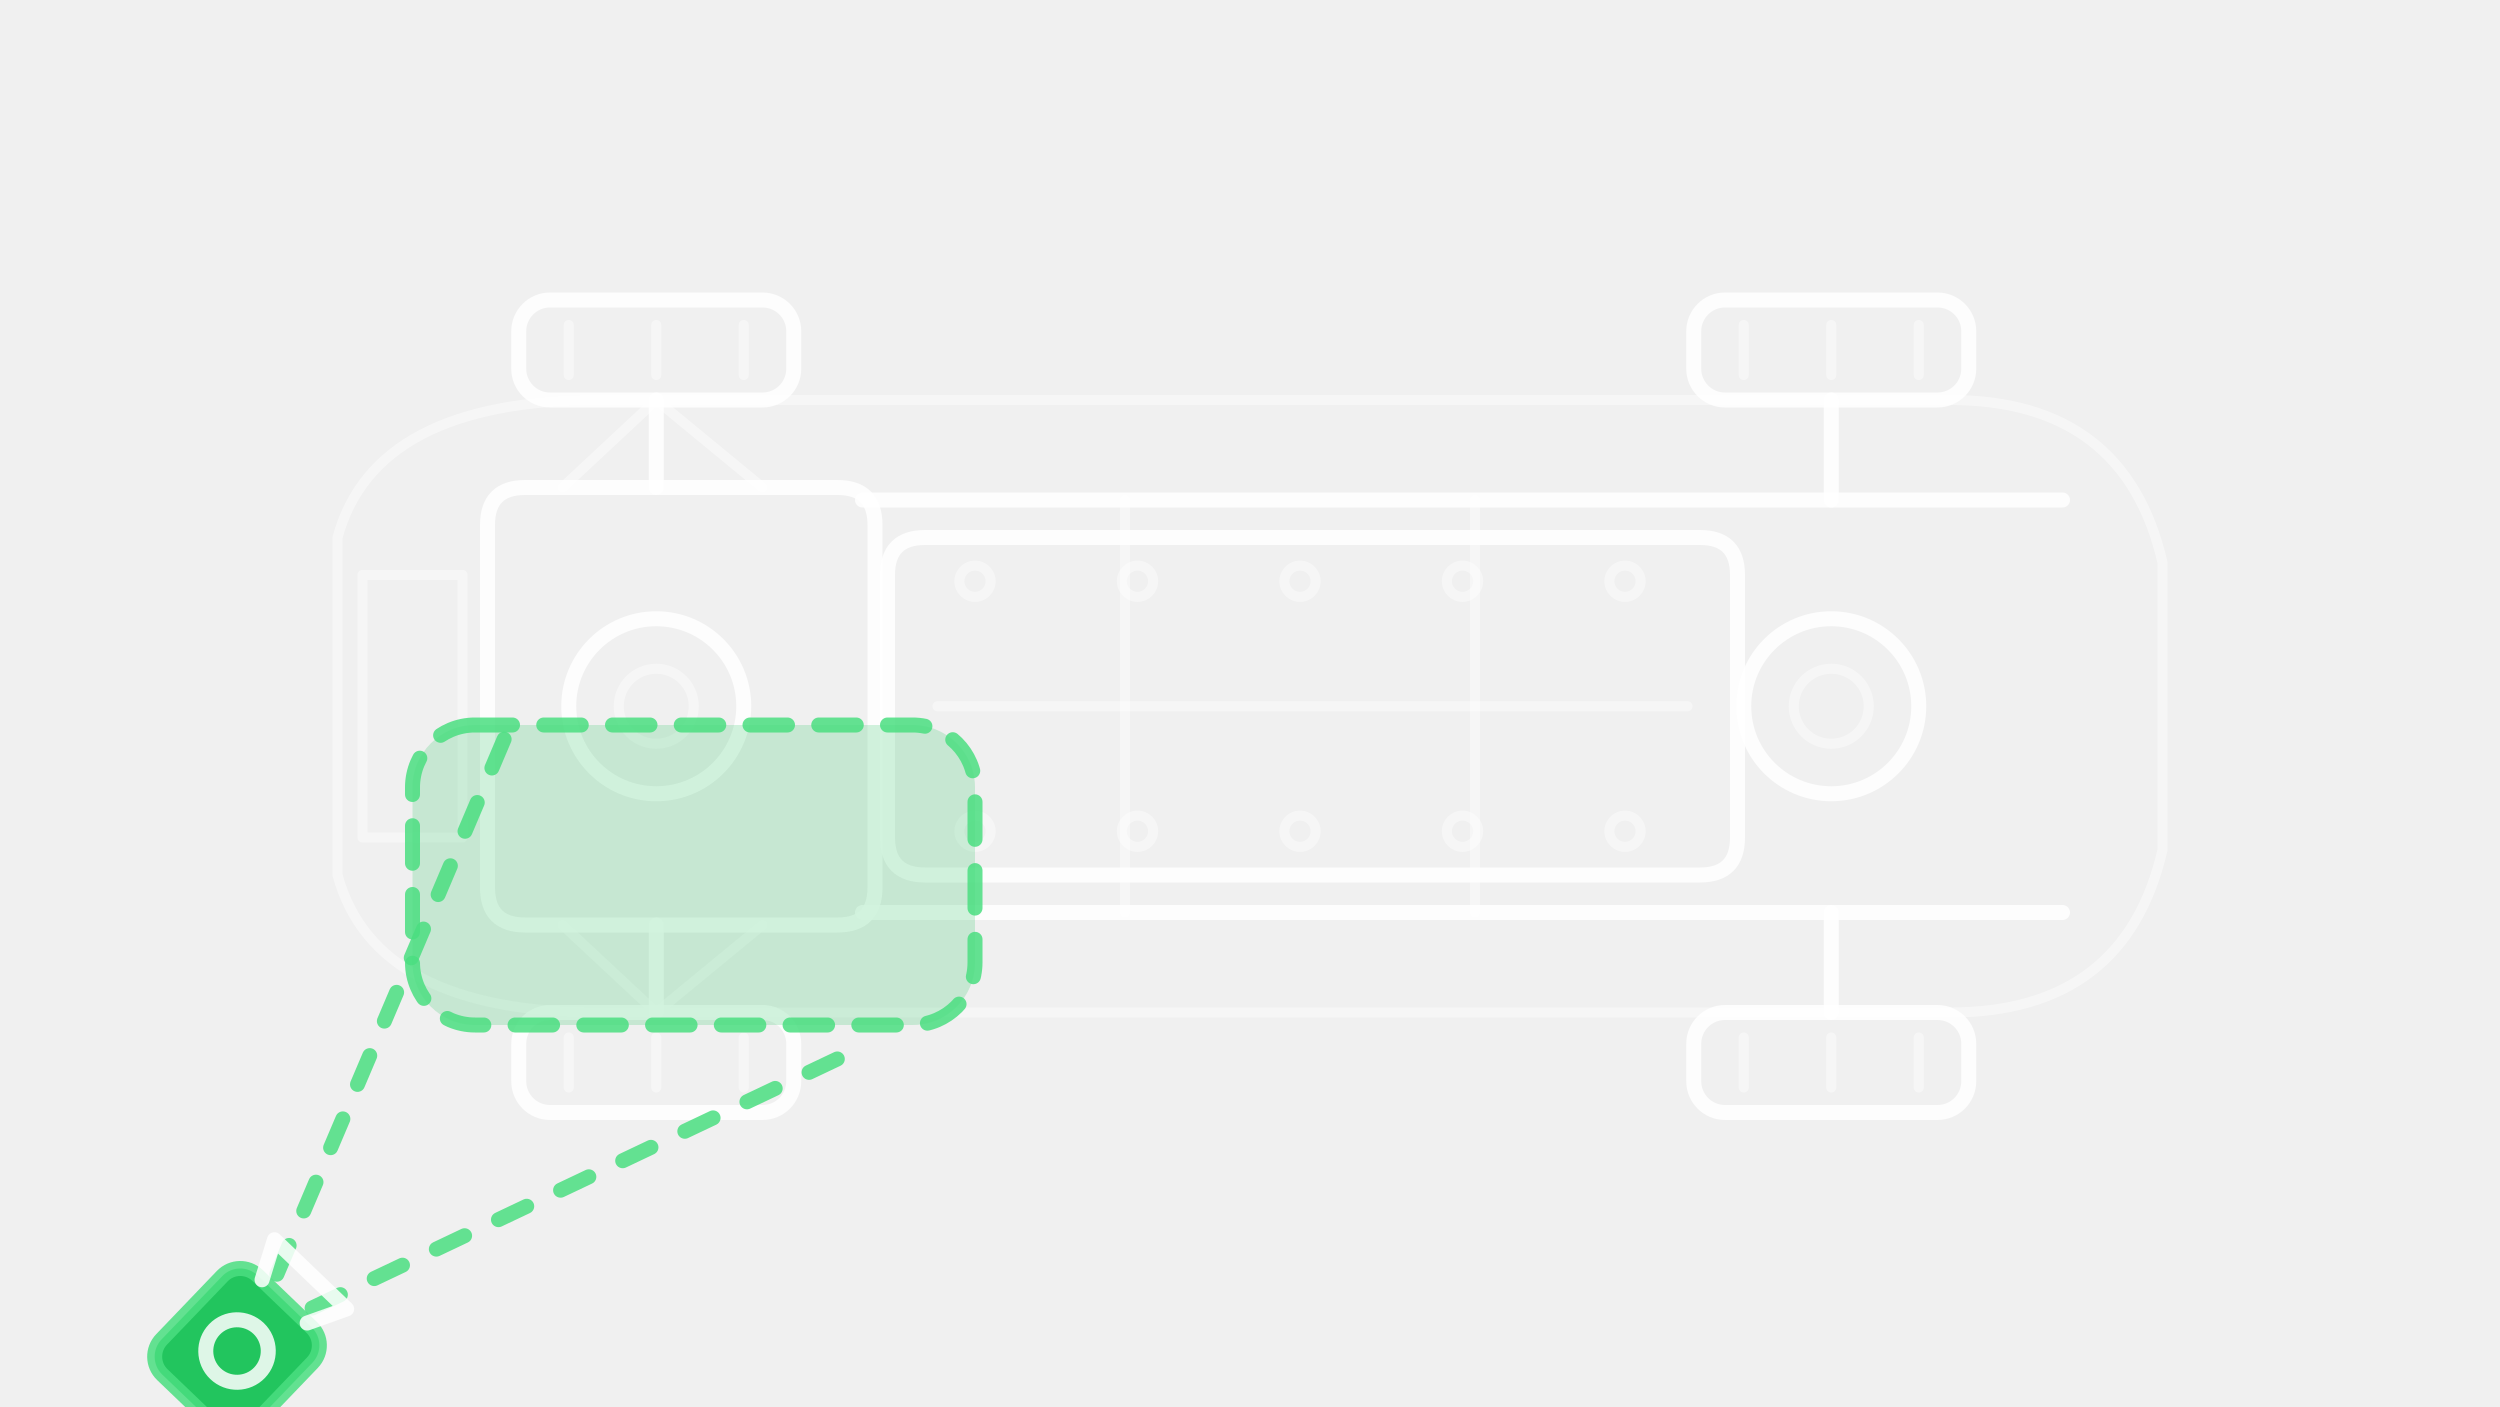
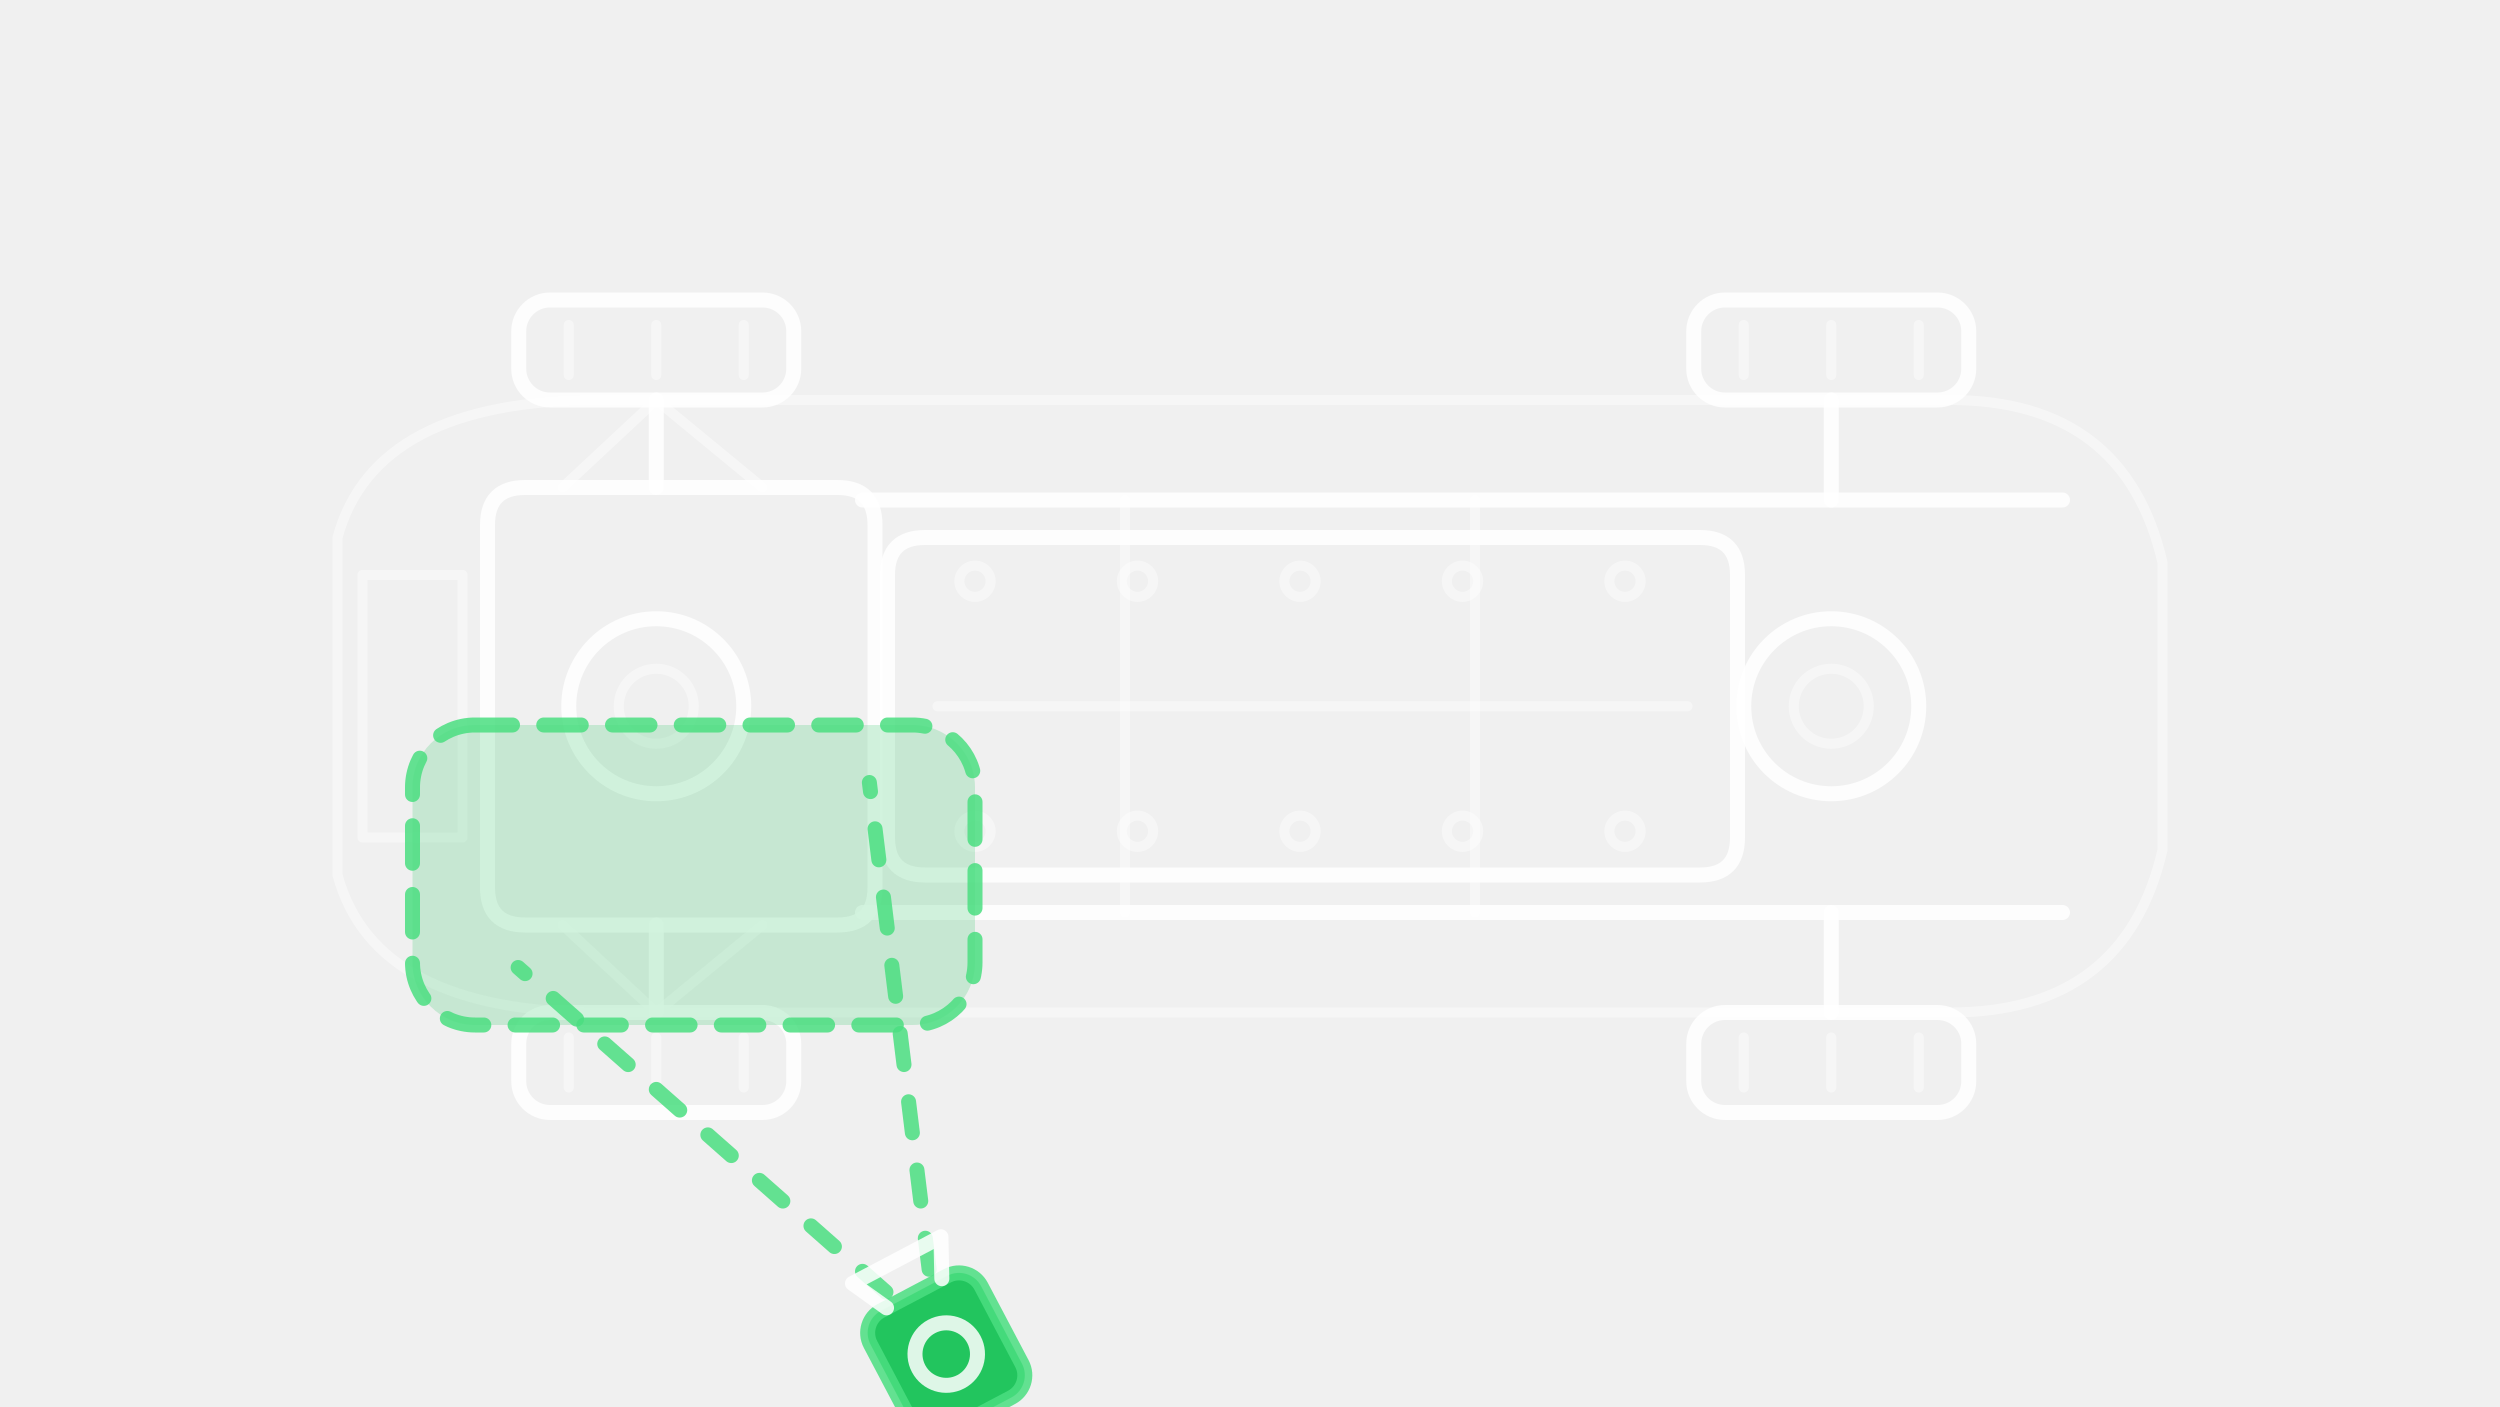
<svg xmlns="http://www.w3.org/2000/svg" viewBox="0 0 400 225" width="400" height="225" fill="none" stroke="#ffffff" stroke-opacity=".85" stroke-width="2.4" stroke-linecap="round" stroke-linejoin="round" color="#ffffff">
  <path class="pl" d="M96 64H312Q340 64 346 90V136Q340 162 312 162H96Q60 162 54 140V86Q60 64 96 64Z" stroke-width="1.6" opacity="0.5" />
  <rect x="83" y="48" width="44" height="16" rx="5" />
  <path class="pl" d="M91 52V60M105 52V60M119 52V60" stroke-width="1.6" opacity="0.5" />
  <rect x="83" y="162" width="44" height="16" rx="5" />
  <path class="pl" d="M91 166V174M105 166V174M119 166V174" stroke-width="1.6" opacity="0.5" />
  <rect x="271" y="48" width="44" height="16" rx="5" />
  <path class="pl" d="M279 52V60M293 52V60M307 52V60" stroke-width="1.6" opacity="0.5" />
  <rect x="271" y="162" width="44" height="16" rx="5" />
  <path class="pl" d="M279 166V174M293 166V174M307 166V174" stroke-width="1.6" opacity="0.5" />
  <path d="M138 80H330M138 146H330" />
  <path class="pl" d="M180 80V146M236 80V146" stroke-width="1.6" opacity="0.5" />
  <path d="M78 84Q78 78 84 78H134Q140 78 140 84V142Q140 148 134 148H84Q78 148 78 142Z" />
  <path class="pl" d="M90 78L105 64L122 78M90 148L105 162L122 148" stroke-width="1.6" opacity="0.5" />
  <path d="M105 64V78M105 148V162M293 64V80M293 146V162" />
  <path class="pl" d="M58 92H74V134H58Z" stroke-width="1.6" opacity="0.5" />
  <circle cx="105" cy="113" r="14" />
  <circle class="pl" cx="105" cy="113" r="6" stroke-width="1.6" opacity="0.5" />
  <circle cx="293" cy="113" r="14" />
  <circle class="pl" cx="293" cy="113" r="6" stroke-width="1.6" opacity="0.5" />
  <path d="M148 86H272Q278 86 278 92V134Q278 140 272 140H148Q142 140 142 134V92Q142 86 148 86Z" />
  <circle class="pl" cx="156" cy="93" r="2.5" stroke-width="1.6" opacity="0.5" />
  <circle class="pl" cx="156" cy="133" r="2.5" stroke-width="1.6" opacity="0.5" />
  <circle class="pl" cx="182" cy="93" r="2.5" stroke-width="1.6" opacity="0.5" />
  <circle class="pl" cx="182" cy="133" r="2.5" stroke-width="1.6" opacity="0.5" />
  <circle class="pl" cx="208" cy="93" r="2.5" stroke-width="1.6" opacity="0.5" />
  <circle class="pl" cx="208" cy="133" r="2.5" stroke-width="1.6" opacity="0.5" />
  <circle class="pl" cx="234" cy="93" r="2.5" stroke-width="1.6" opacity="0.5" />
  <circle class="pl" cx="234" cy="133" r="2.5" stroke-width="1.6" opacity="0.5" />
  <circle class="pl" cx="260" cy="93" r="2.5" stroke-width="1.6" opacity="0.5" />
  <circle class="pl" cx="260" cy="133" r="2.5" stroke-width="1.6" opacity="0.5" />
  <path class="pl" d="M150 113H270" stroke-width="1.6" opacity="0.5" />
  <rect class="hl" x="66" y="116" width="90" height="48" rx="10" stroke-dasharray="6 5" stroke="#4ade80" fill="#22c55e" fill-opacity="0.2" />
-   <path class="hl ln" d="M40 214L139.1 167M40 214L82.9 113" stroke-dasharray="5 6" stroke="#4ade80" fill="none" />
-   <g transform="translate(40 214) rotate(-46.2)">
+   <path class="hl ln" d="M150 214L139.1 125.2M150 214L82.9 154.8" stroke-dasharray="5 6" stroke="#4ade80" fill="none" />
+   <g transform="translate(150 214) rotate(-117.8)">
    <rect class="hlc" x="-14" y="-10" width="22" height="20" rx="4" stroke="#4ade80" fill="#22c55e" />
    <circle cx="-3" cy="0" r="5" />
    <path d="M8 -5L14 -8V8L8 5" />
  </g>
</svg>
